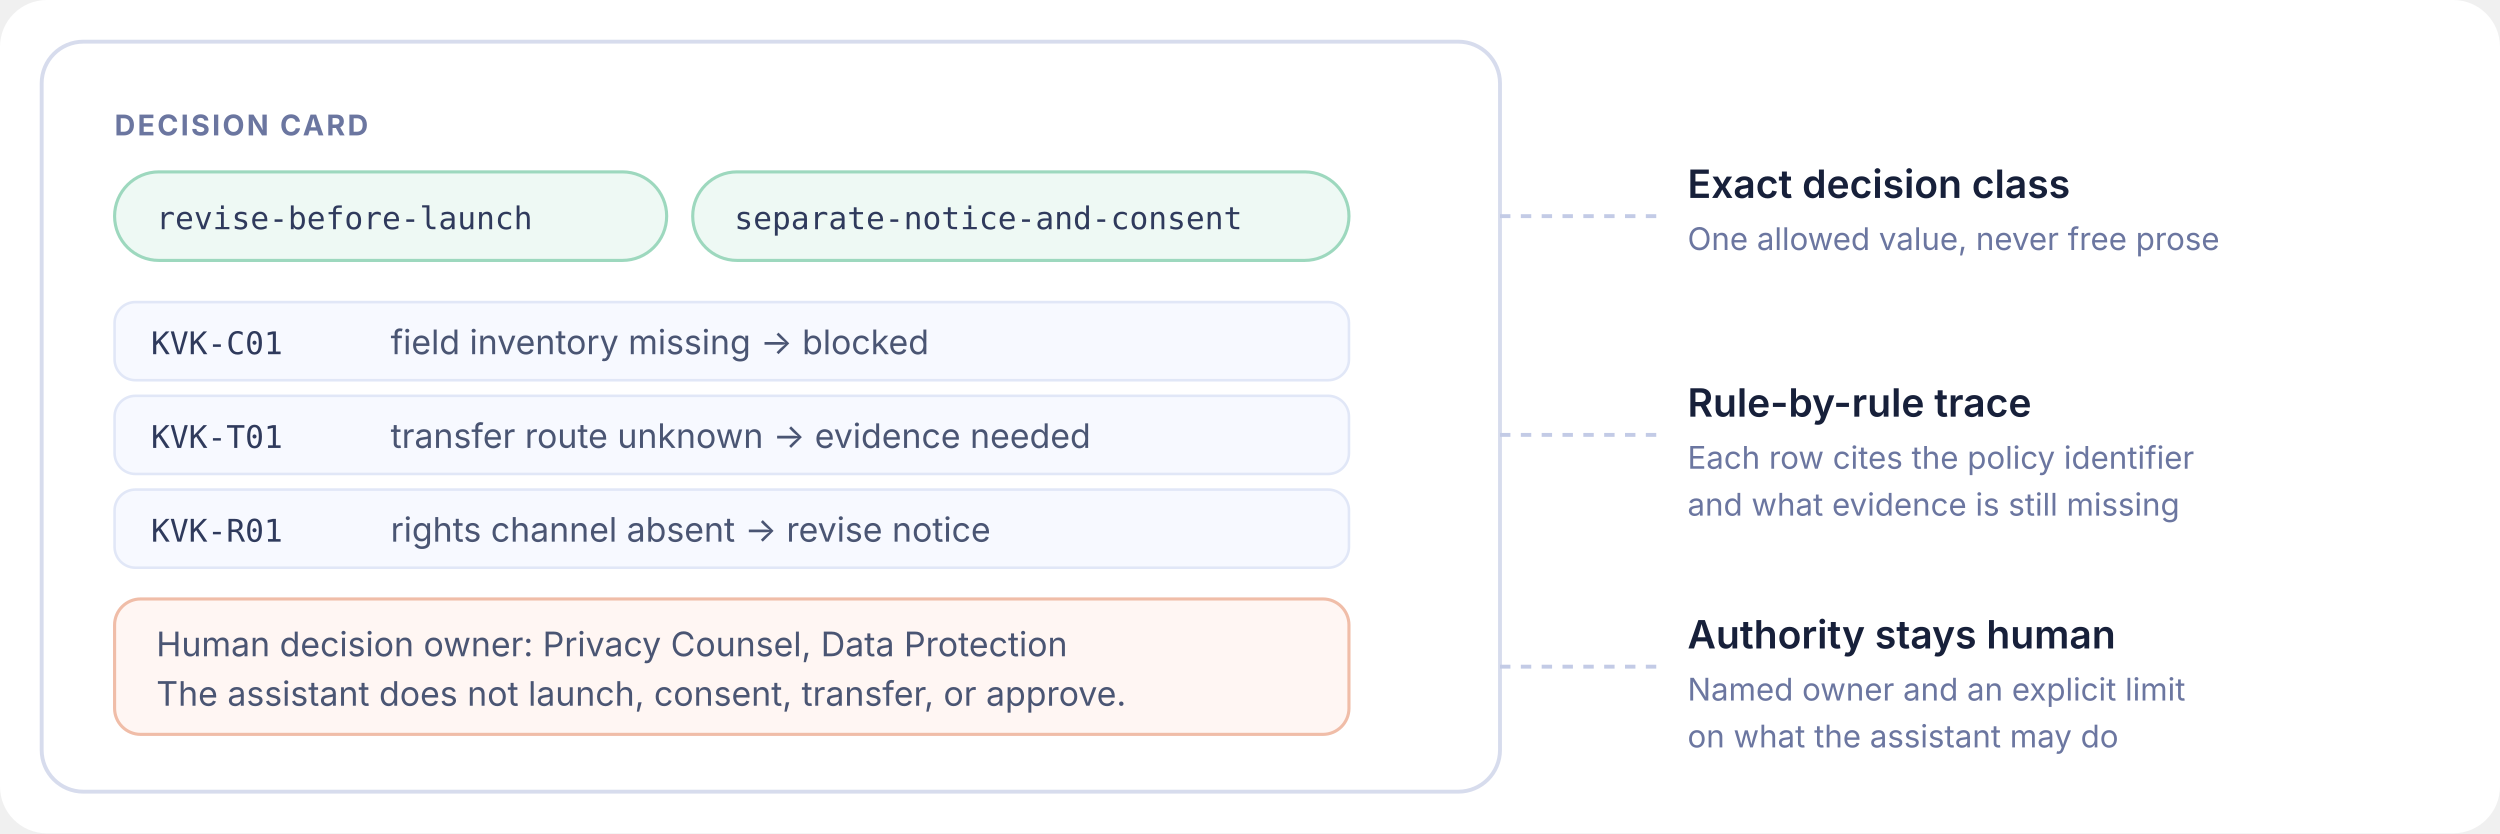
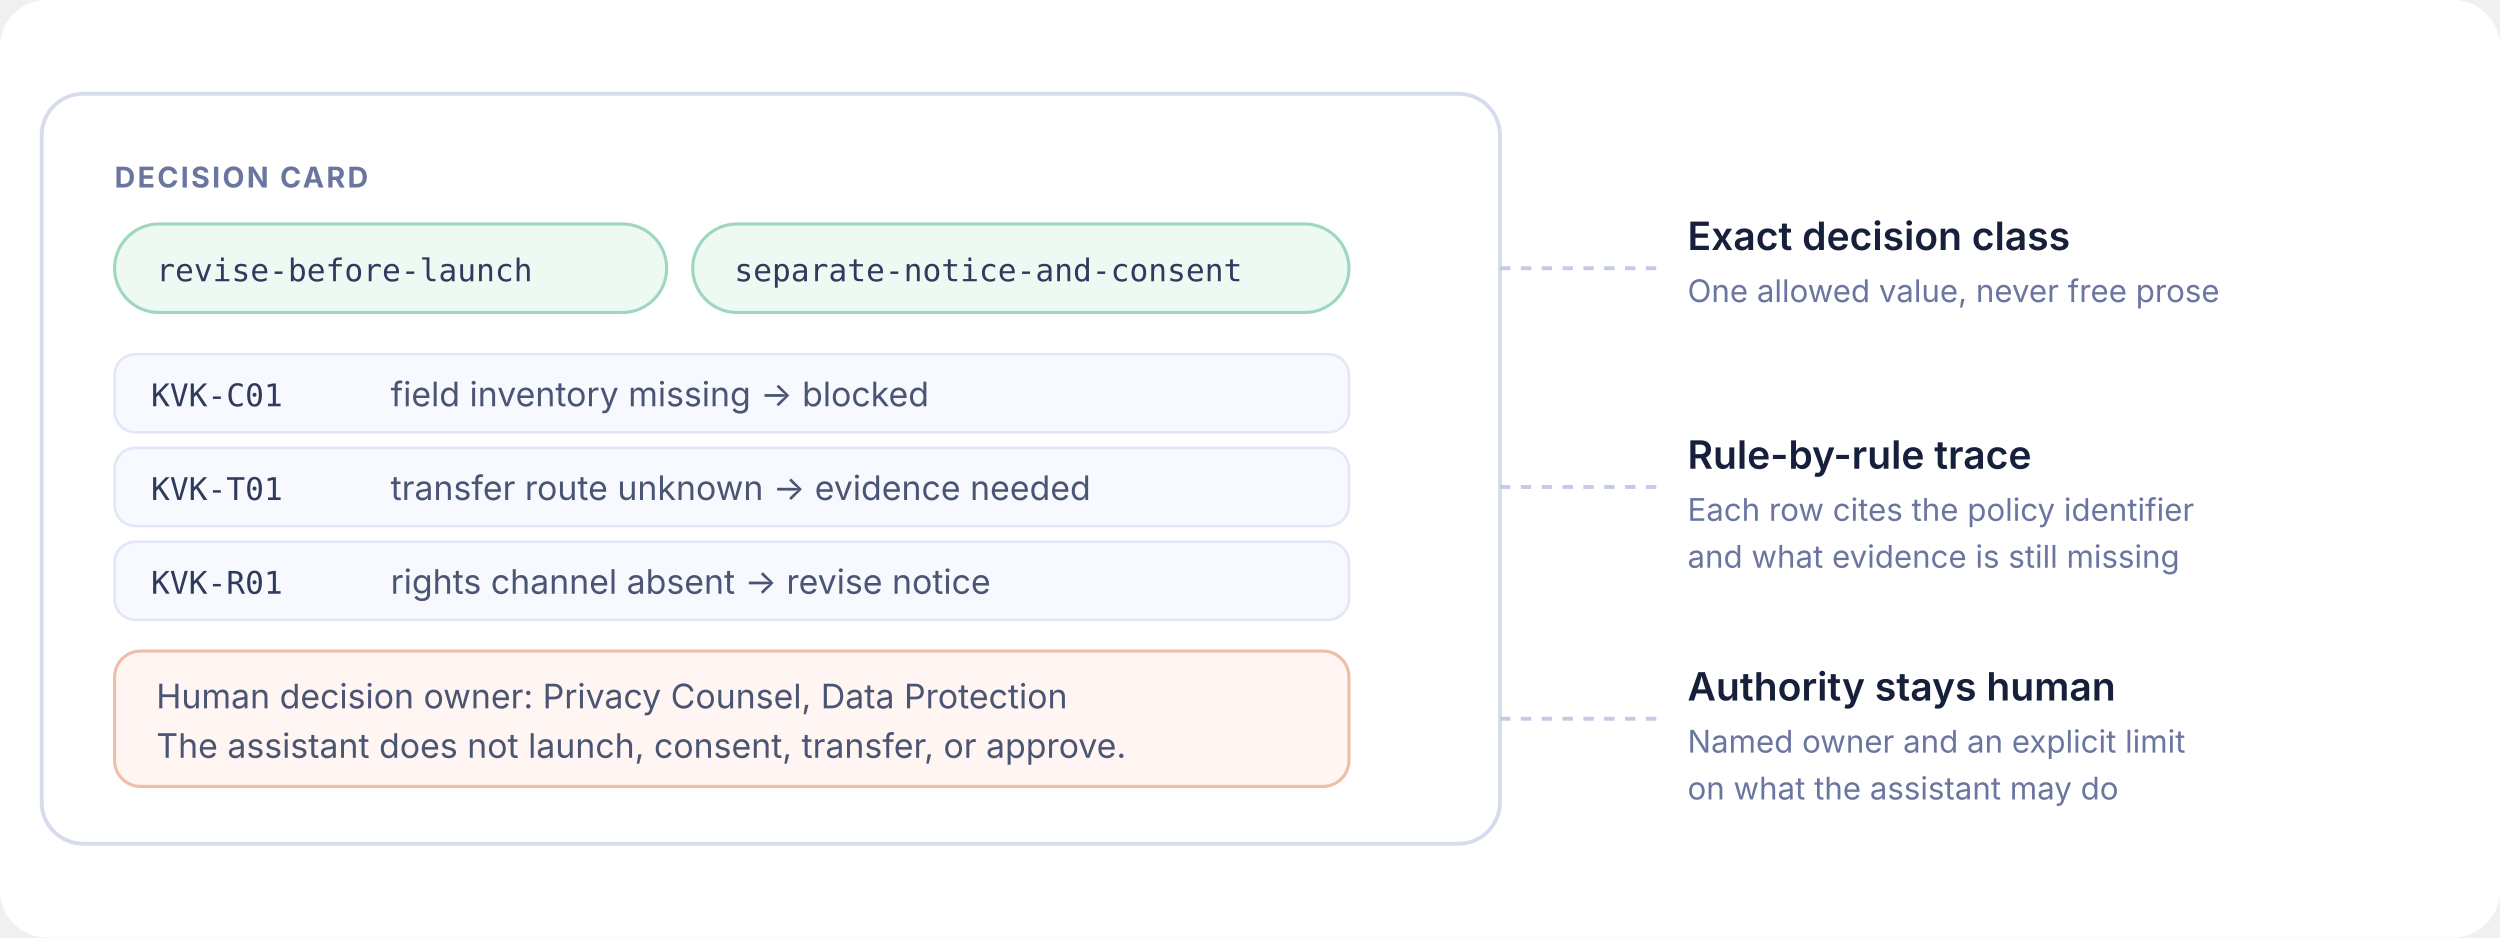
- <svg xmlns="http://www.w3.org/2000/svg" viewBox="0 0 960 320" role="img" aria-label="Anatomy of a governed decision card produced by a skill">
+ <svg xmlns="http://www.w3.org/2000/svg" viewBox="0 0 960 360" role="img" aria-label="Anatomy of a governed decision card produced by a skill">
  <style>
    .bg { fill: #ffffff }
    .sheet { fill: #ffffff; stroke: #d7dced; stroke-width: 1.5 }
    .row { fill: #f7f9ff; stroke: #e1e7f7; stroke-width: 1 }
    .pill { fill: #eef9f4; stroke: #9dd8be; stroke-width: 1.2 }
    .gate { fill: #fff6f3; stroke: #f0bda8; stroke-width: 1.2 }
    .title { font: 600 15px system-ui, -apple-system, "Segoe UI", sans-serif; fill: #17203a }
    .body { font: 13px system-ui, -apple-system, "Segoe UI", sans-serif; fill: #4a5573 }
    .mono { font: 12px ui-monospace, SFMono-Regular, Menlo, monospace; fill: #2f3a5c }
    .kicker { font: 700 11px system-ui, -apple-system, "Segoe UI", sans-serif; fill: #6b76a0; letter-spacing: .08em }
    .note { font: 12px system-ui, -apple-system, "Segoe UI", sans-serif; fill: #6b76a0 }
    .lead { stroke: #c3cbe6; stroke-width: 1.5; stroke-dasharray: 4 4; fill: none }
    @media (prefers-color-scheme: dark) {
      .bg { fill: #131828 }
      .sheet { fill: #161b2e; stroke: #2c3550 }
      .row { fill: #1b2136; stroke: #2c3550 }
      .pill { fill: #12261f; stroke: #2f5f49 }
      .gate { fill: #2a1c18; stroke: #6b4636 }
      .title { fill: #eef1fa }
      .body { fill: #a9b3d0 }
      .mono { fill: #cdd6f0 }
      .kicker, .note { fill: #8b96c4 }
      .lead { stroke: #3a4573 }
    }
  </style>
-   <rect class="bg" width="960" height="320" rx="18" />
-   <rect class="sheet" x="16" y="16" width="560" height="288" rx="16" />
-   <text class="kicker" x="44" y="52">DECISION CARD</text>
-   <rect class="pill" x="44" y="66" width="212" height="34" rx="17" />
-   <text class="mono" x="60" y="88">revise-before-launch</text>
-   <rect class="pill" x="266" y="66" width="252" height="34" rx="17" />
-   <text class="mono" x="282" y="88">separate-notice-and-consent</text>
-   <rect class="row" x="44" y="116" width="474" height="30" rx="8" />
-   <text class="mono" x="58" y="136">KVK-C01</text>
-   <text class="body" x="150" y="136">field inventory missing → blocked</text>
-   <rect class="row" x="44" y="152" width="474" height="30" rx="8" />
-   <text class="mono" x="58" y="172">KVK-T01</text>
-   <text class="body" x="150" y="172">transfer route unknown → evidence needed</text>
-   <rect class="row" x="44" y="188" width="474" height="30" rx="8" />
-   <text class="mono" x="58" y="208">KVK-R01</text>
-   <text class="body" x="150" y="208">rights channel absent → revise notice</text>
-   <rect class="gate" x="44" y="230" width="474" height="52" rx="10" />
-   <text class="body" x="60" y="252">Human decision owner: Privacy Counsel, Data Protection</text>
-   <text class="body" x="60" y="271">The assistant does not launch, consent, transfer, or approve.</text>
-   <path class="lead" d="M576 83 H636" />
-   <path class="lead" d="M576 167 H636" />
-   <path class="lead" d="M576 256 H636" />
-   <text class="title" x="648" y="76">Exact decision class</text>
-   <text class="note" x="648" y="96">One allowed value, never free prose</text>
-   <text class="title" x="648" y="160">Rule-by-rule trace</text>
-   <text class="note" x="648" y="180">Each row cites the policy identifier</text>
-   <text class="note" x="648" y="198">and what evidence is still missing</text>
-   <text class="title" x="648" y="249">Authority stays human</text>
-   <text class="note" x="648" y="269">Named owner and an explicit limit</text>
-   <text class="note" x="648" y="287">on what the assistant may do</text>
+   <rect class="bg" width="960" height="360" rx="18" />
+   <g transform="translate(0 20)">
+     <rect class="sheet" x="16" y="16" width="560" height="288" rx="16" />
+     <text class="kicker" x="44" y="52">DECISION CARD</text>
+     <rect class="pill" x="44" y="66" width="212" height="34" rx="17" />
+     <text class="mono" x="60" y="88">revise-before-launch</text>
+     <rect class="pill" x="266" y="66" width="252" height="34" rx="17" />
+     <text class="mono" x="282" y="88">separate-notice-and-consent</text>
+     <rect class="row" x="44" y="116" width="474" height="30" rx="8" />
+     <text class="mono" x="58" y="136">KVK-C01</text>
+     <text class="body" x="150" y="136">field inventory missing → blocked</text>
+     <rect class="row" x="44" y="152" width="474" height="30" rx="8" />
+     <text class="mono" x="58" y="172">KVK-T01</text>
+     <text class="body" x="150" y="172">transfer route unknown → evidence needed</text>
+     <rect class="row" x="44" y="188" width="474" height="30" rx="8" />
+     <text class="mono" x="58" y="208">KVK-R01</text>
+     <text class="body" x="150" y="208">rights channel absent → revise notice</text>
+     <rect class="gate" x="44" y="230" width="474" height="52" rx="10" />
+     <text class="body" x="60" y="252">Human decision owner: Privacy Counsel, Data Protection</text>
+     <text class="body" x="60" y="271">The assistant does not launch, consent, transfer, or approve.</text>
+     <path class="lead" d="M576 83 H636" />
+     <path class="lead" d="M576 167 H636" />
+     <path class="lead" d="M576 256 H636" />
+     <text class="title" x="648" y="76">Exact decision class</text>
+     <text class="note" x="648" y="96">One allowed value, never free prose</text>
+     <text class="title" x="648" y="160">Rule-by-rule trace</text>
+     <text class="note" x="648" y="180">Each row cites the policy identifier</text>
+     <text class="note" x="648" y="198">and what evidence is still missing</text>
+     <text class="title" x="648" y="249">Authority stays human</text>
+     <text class="note" x="648" y="269">Named owner and an explicit limit</text>
+     <text class="note" x="648" y="287">on what the assistant may do</text>
+   </g>
</svg>
